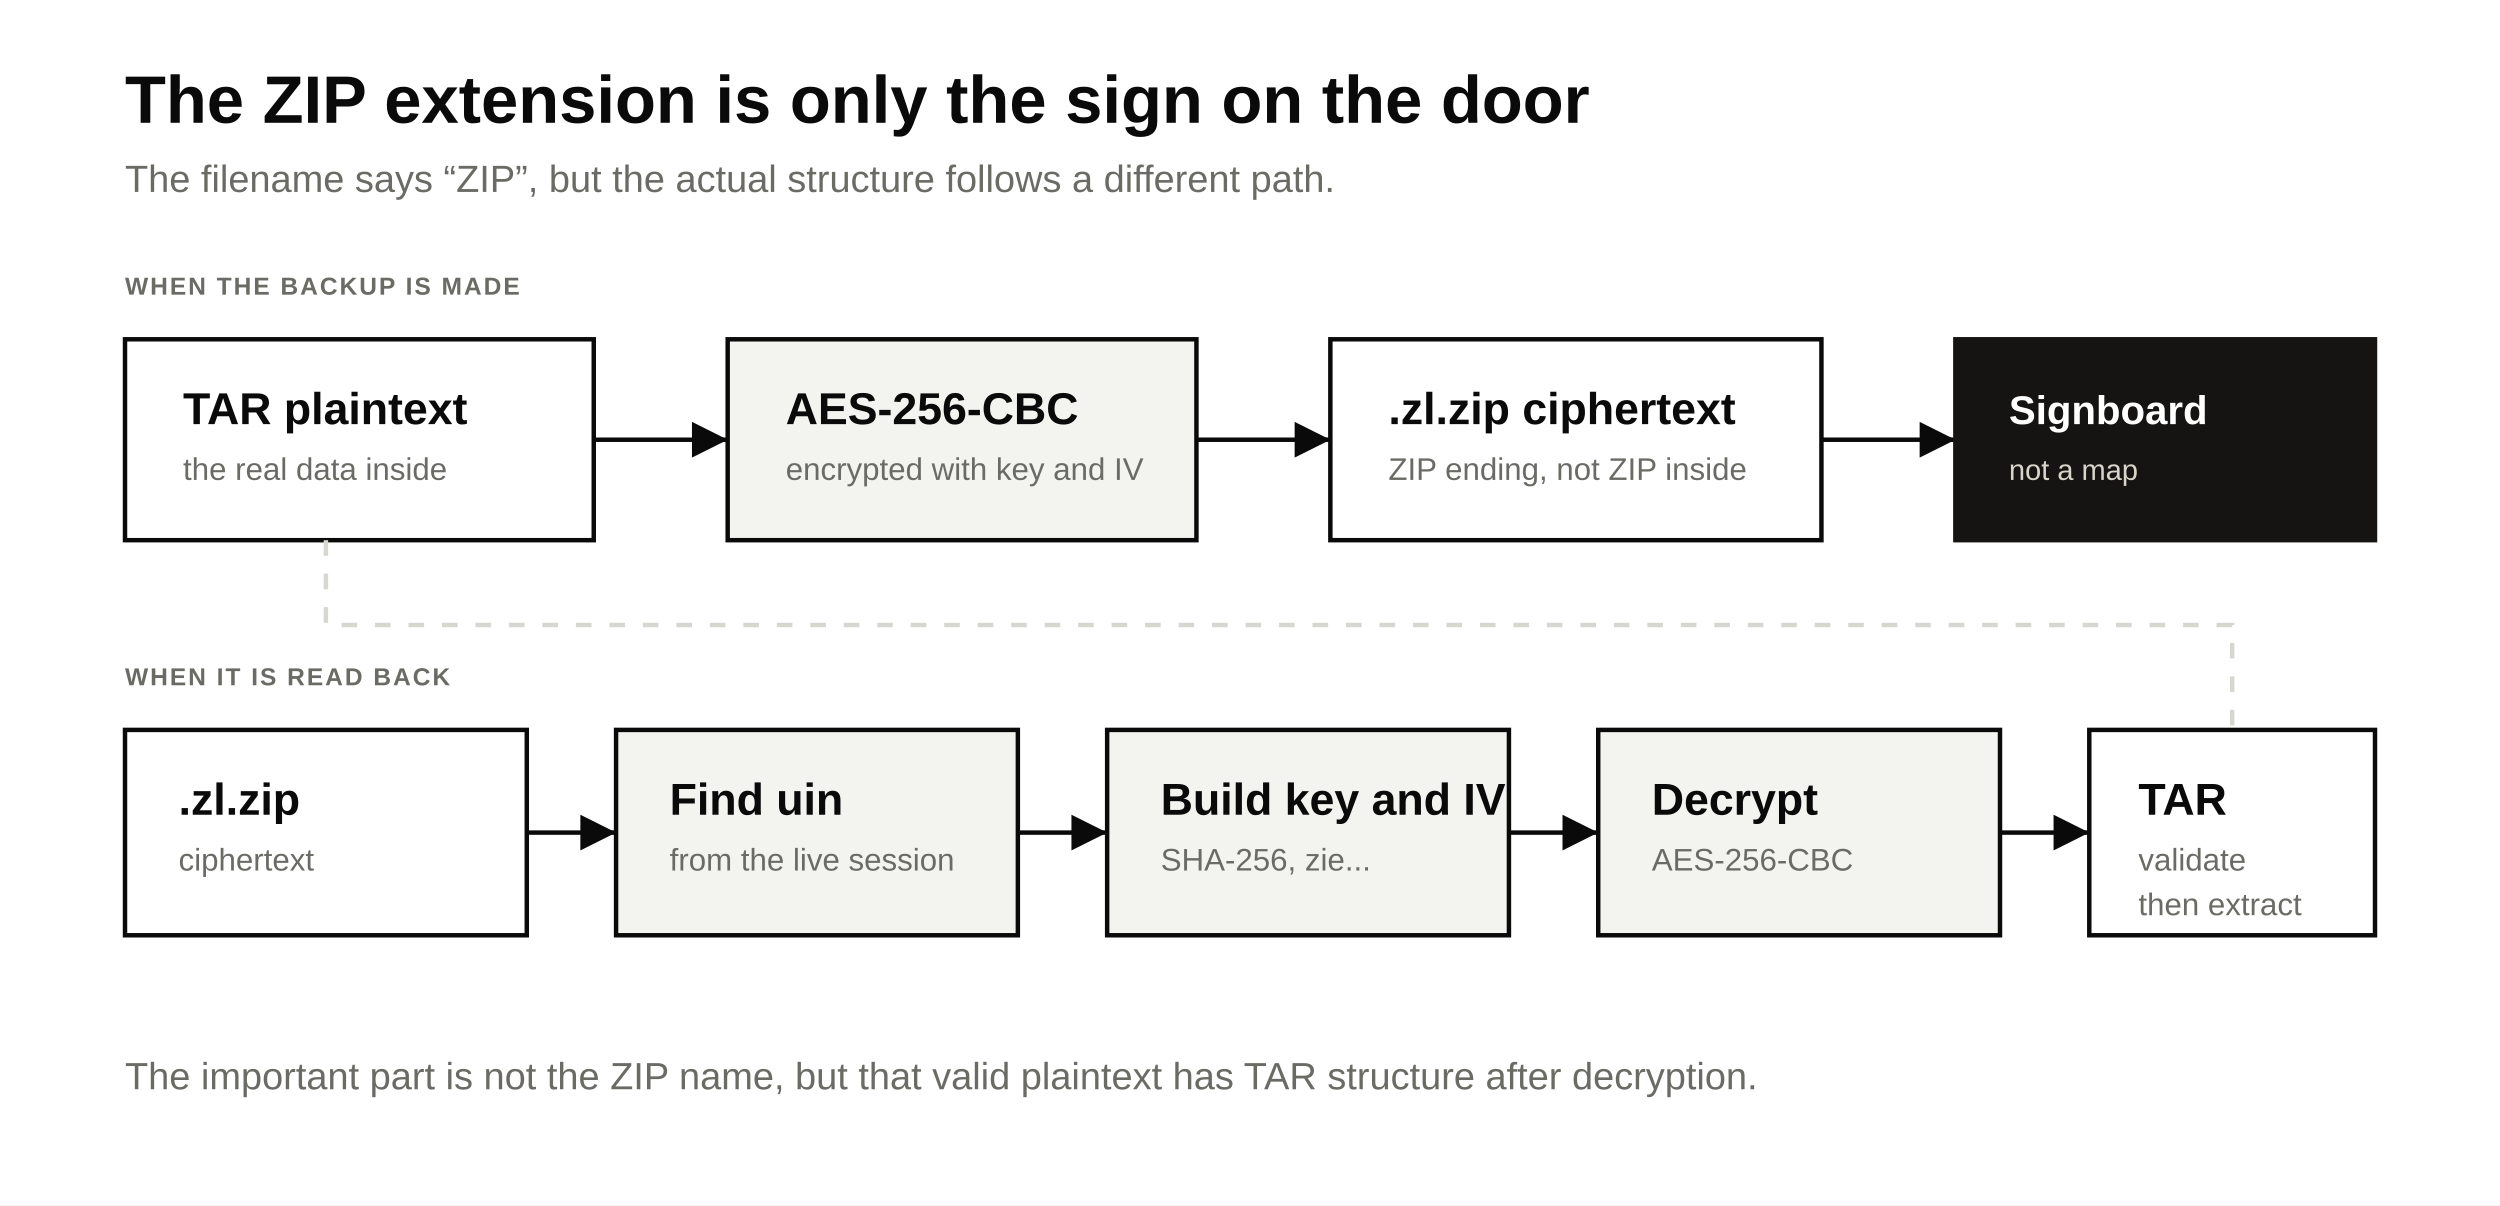
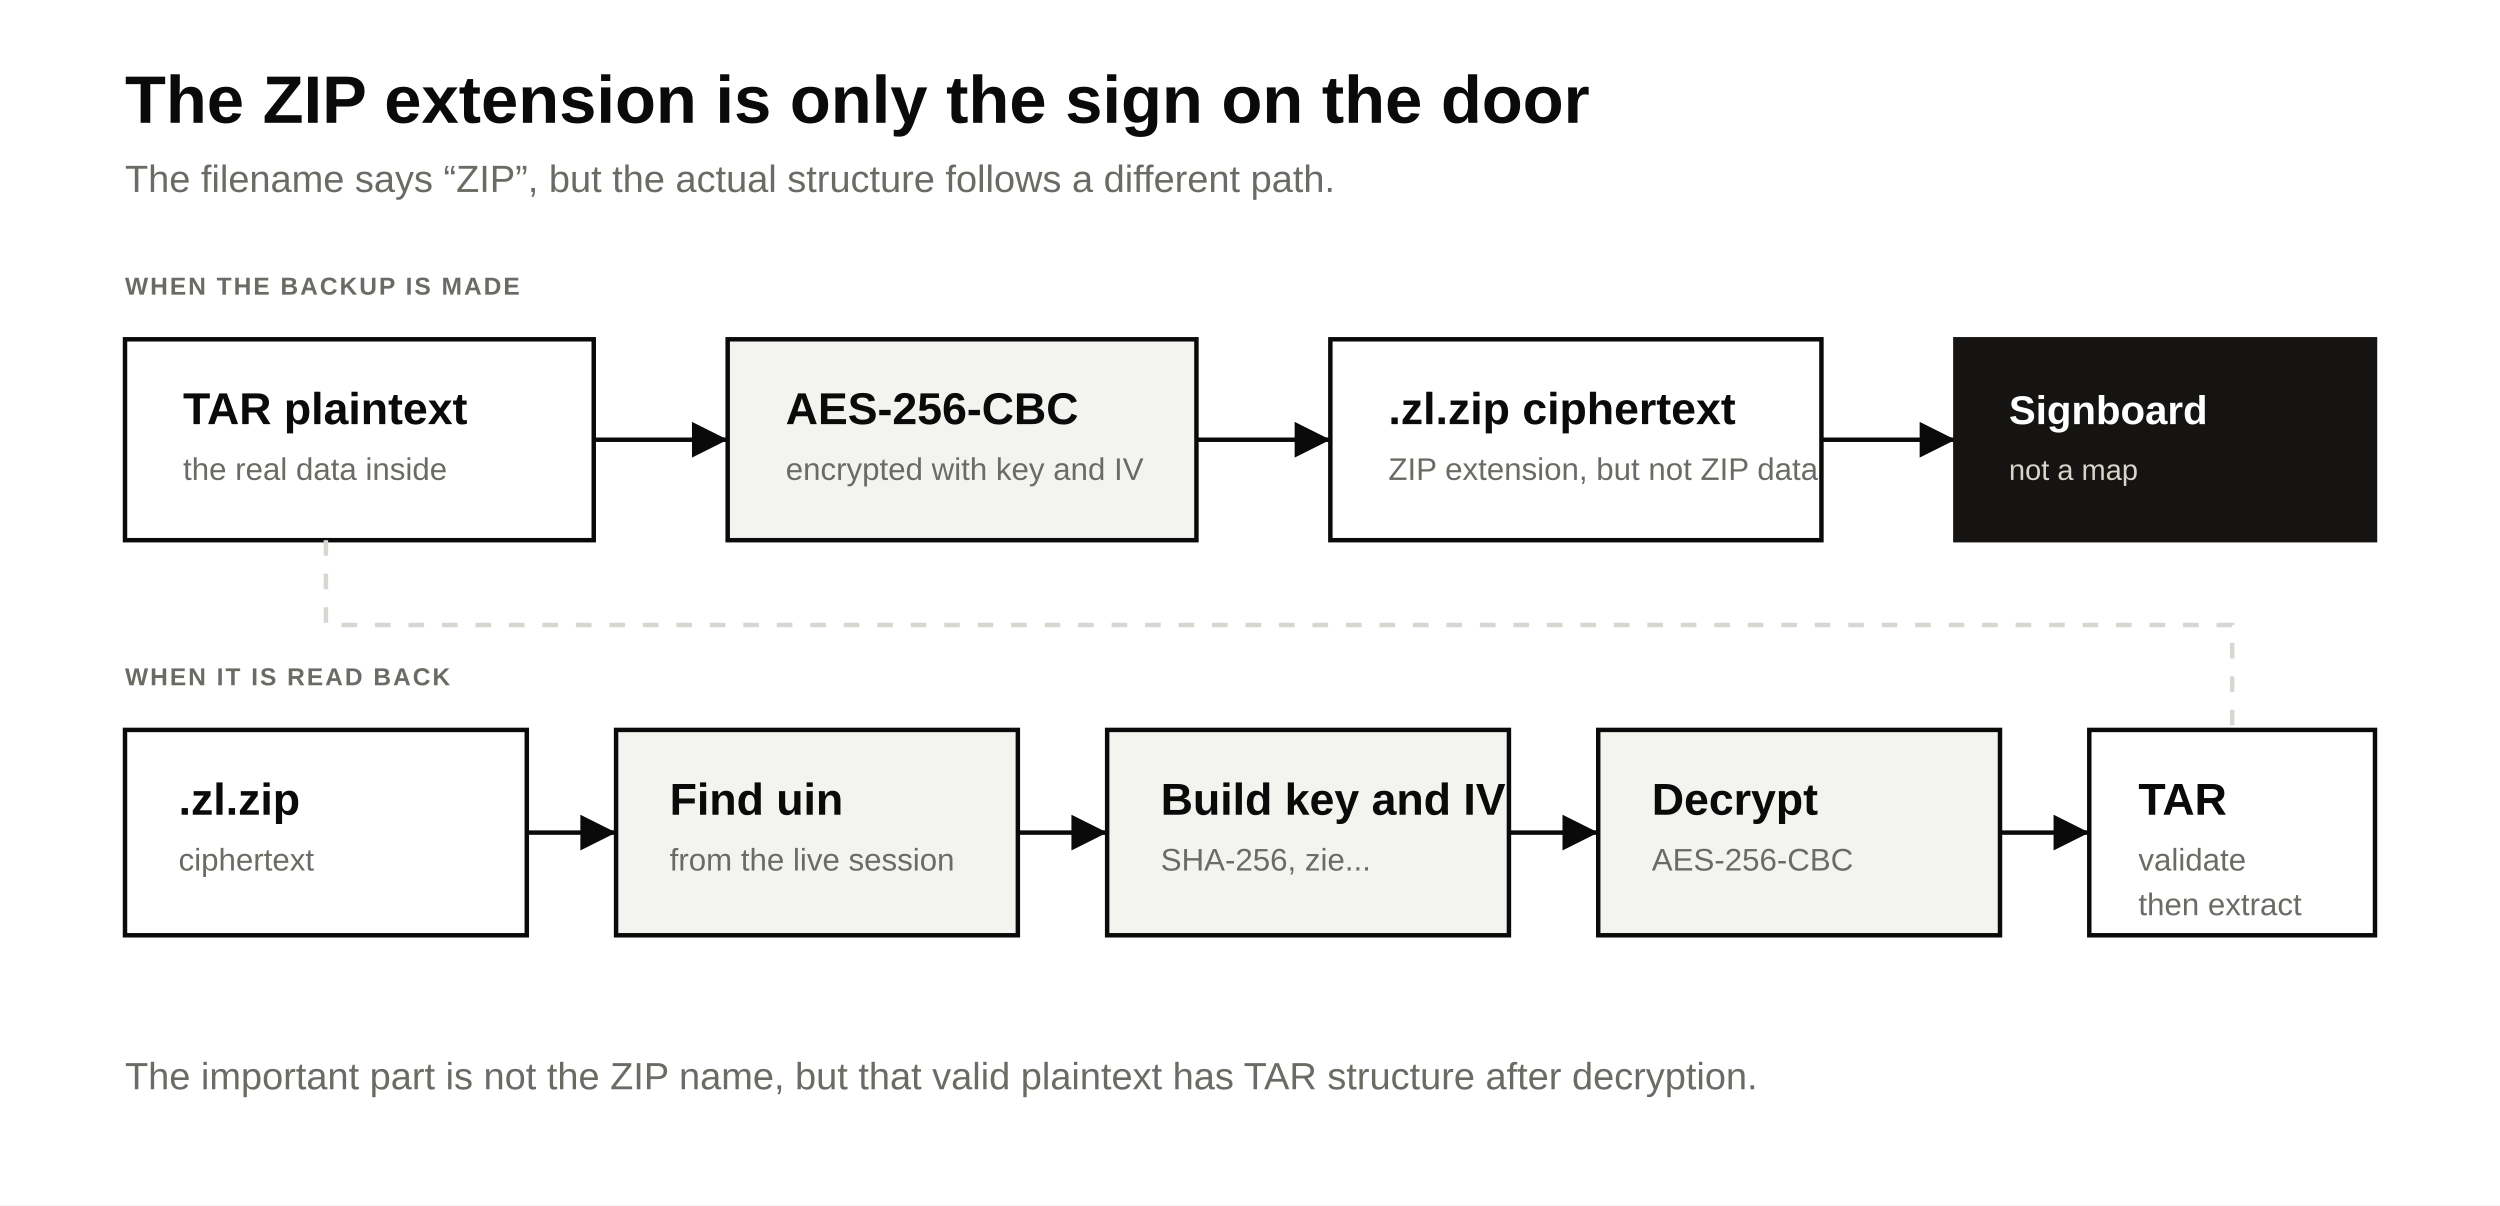
<svg xmlns="http://www.w3.org/2000/svg" width="1120" height="540" viewBox="0 0 1120 540" role="img" aria-labelledby="title desc">
  <defs>
    <marker id="arrow" markerWidth="12" markerHeight="12" refX="10" refY="6" orient="auto" markerUnits="strokeWidth">
      <path d="M2 2 L10 6 L2 10 Z" fill="#0a0a0a" />
    </marker>
    <style>
      .title { font: 700 30px "Space Grotesk", Arial, sans-serif; fill: #0a0a0a; }
      .caption { font: 400 17px "Space Grotesk", Arial, sans-serif; fill: #6b6b66; }
      .label { font: 700 20px "Space Grotesk", Arial, sans-serif; fill: #0a0a0a; }
      .sub { font: 400 14px "Space Grotesk", Arial, sans-serif; fill: #6b6b66; }
      .step { font: 700 11px "Space Grotesk", Arial, sans-serif; letter-spacing: .08em; fill: #6b6b66; }
      .box { fill: #ffffff; stroke: #0a0a0a; stroke-width: 2; }
      .soft { fill: #f3f3f0; stroke: #0a0a0a; stroke-width: 2; }
      .line { fill: none; stroke: #0a0a0a; stroke-width: 2; marker-end: url(#arrow); }
      .note { fill: #151412; stroke: #151412; stroke-width: 2; }
      .noteText { font: 700 18px "Space Grotesk", Arial, sans-serif; fill: #ffffff; }
      .noteSub { font: 400 13px "Space Grotesk", Arial, sans-serif; fill: #d8d4ca; }
    </style>
  </defs>
  <rect width="1120" height="540" fill="#ffffff" />
  <text class="title" x="56" y="55">The ZIP extension is only the sign on the door</text>
  <text class="caption" x="56" y="86">The filename says “ZIP”, but the actual structure follows a different path.</text>
  <text class="step" x="56" y="132">WHEN THE BACKUP IS MADE</text>
  <rect class="box" x="56" y="152" width="210" height="90" />
  <text class="label" x="82" y="190">TAR plaintext</text>
  <text class="sub" x="82" y="215">the real data inside</text>
  <path class="line" d="M266 197 H326" />
  <rect class="soft" x="326" y="152" width="210" height="90" />
  <text class="label" x="352" y="190">AES-256-CBC</text>
  <text class="sub" x="352" y="215">encrypted with key and IV</text>
  <path class="line" d="M536 197 H596" />
  <rect class="box" x="596" y="152" width="220" height="90" />
  <text class="label" x="622" y="190">.zl.zip ciphertext</text>
-   <text class="sub" x="622" y="215">ZIP ending, not ZIP inside</text>
+   <text class="sub" x="622" y="215">ZIP extension, but not ZIP data</text>
  <path class="line" d="M816 197 H876" />
  <rect class="note" x="876" y="152" width="188" height="90" />
  <text class="noteText" x="900" y="190">Signboard</text>
  <text class="noteSub" x="900" y="215">not a map</text>
  <text class="step" x="56" y="307">WHEN IT IS READ BACK</text>
  <rect class="box" x="56" y="327" width="180" height="92" />
  <text class="label" x="80" y="365">.zl.zip</text>
  <text class="sub" x="80" y="390">ciphertext</text>
  <path class="line" d="M236 373 H276" />
  <rect class="soft" x="276" y="327" width="180" height="92" />
  <text class="label" x="300" y="365">Find uin</text>
  <text class="sub" x="300" y="390">from the live session</text>
  <path class="line" d="M456 373 H496" />
  <rect class="soft" x="496" y="327" width="180" height="92" />
  <text class="label" x="520" y="365">Build key and IV</text>
  <text class="sub" x="520" y="390">SHA-256, zie...</text>
  <path class="line" d="M676 373 H716" />
  <rect class="soft" x="716" y="327" width="180" height="92" />
  <text class="label" x="740" y="365">Decrypt</text>
  <text class="sub" x="740" y="390">AES-256-CBC</text>
  <path class="line" d="M896 373 H936" />
  <rect class="box" x="936" y="327" width="128" height="92" />
  <text class="label" x="958" y="365">TAR</text>
  <text class="sub" x="958" y="390">validate</text>
  <text class="sub" x="958" y="410">then extract</text>
  <path d="M146 242 V280 H1000 V327" fill="none" stroke="#d7d7d2" stroke-width="2" stroke-dasharray="7 8" />
  <text class="caption" x="56" y="488">The important part is not the ZIP name, but that valid plaintext has TAR structure after decryption.</text>
</svg>
